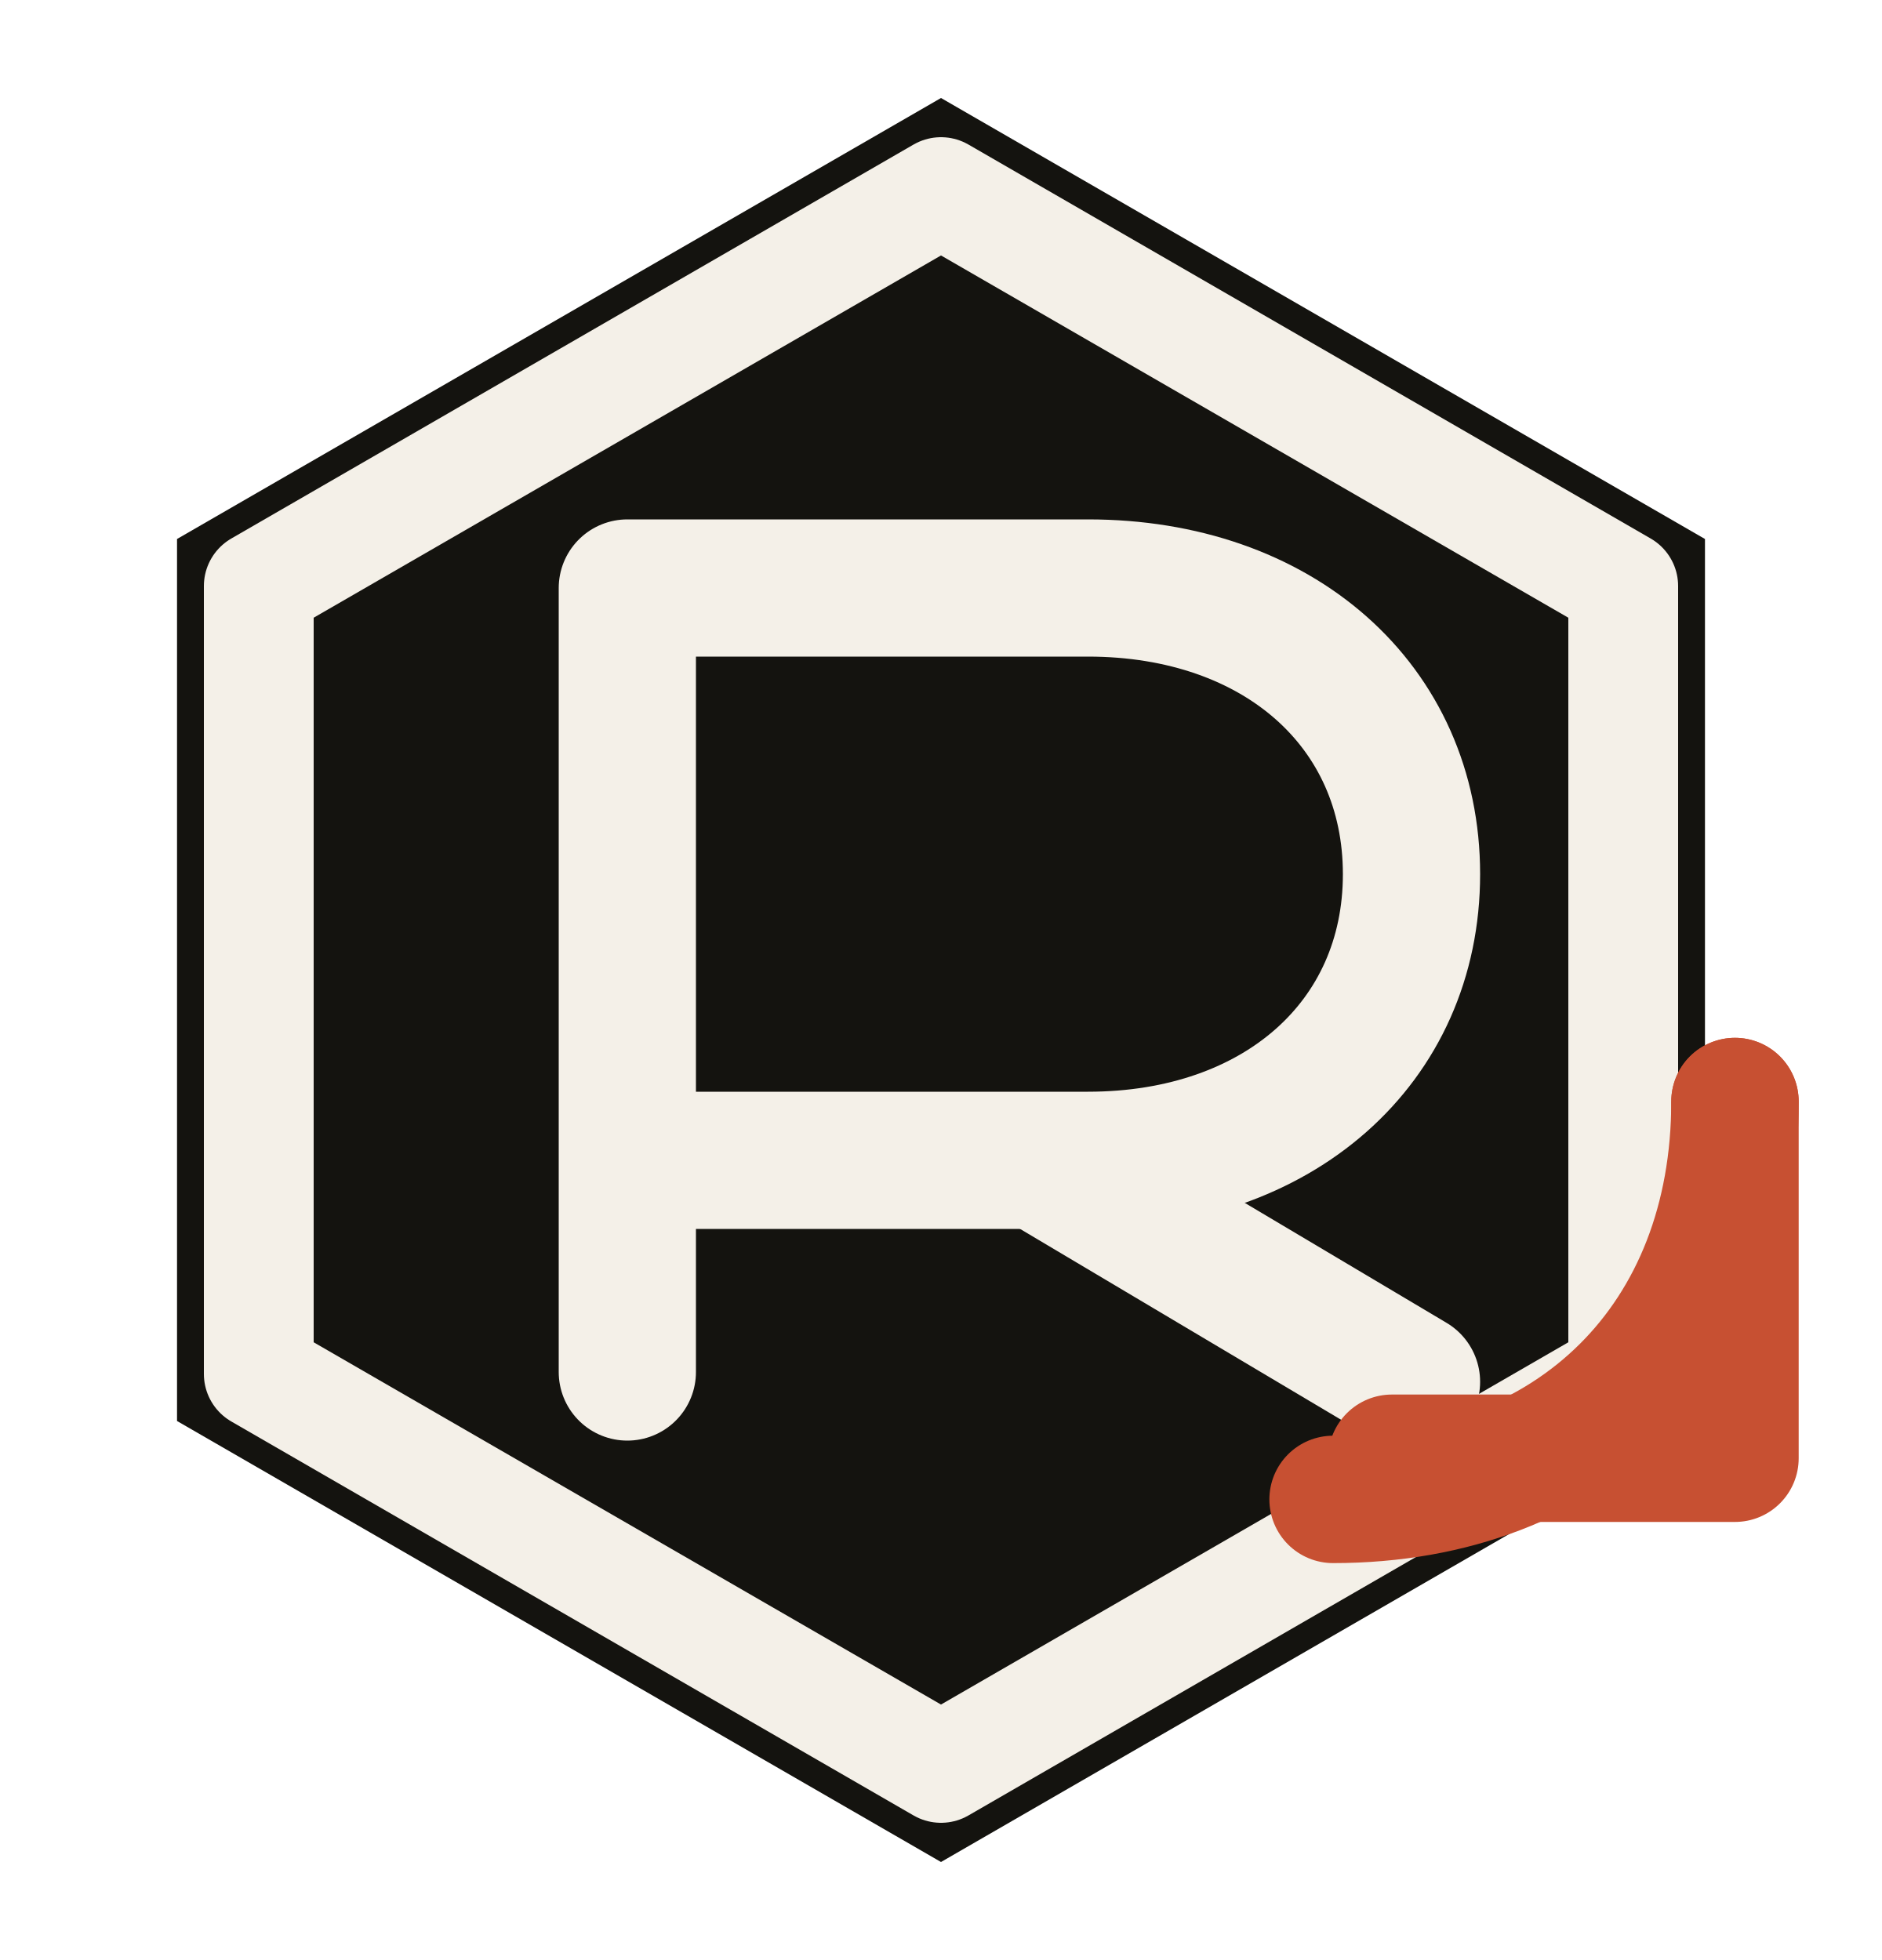
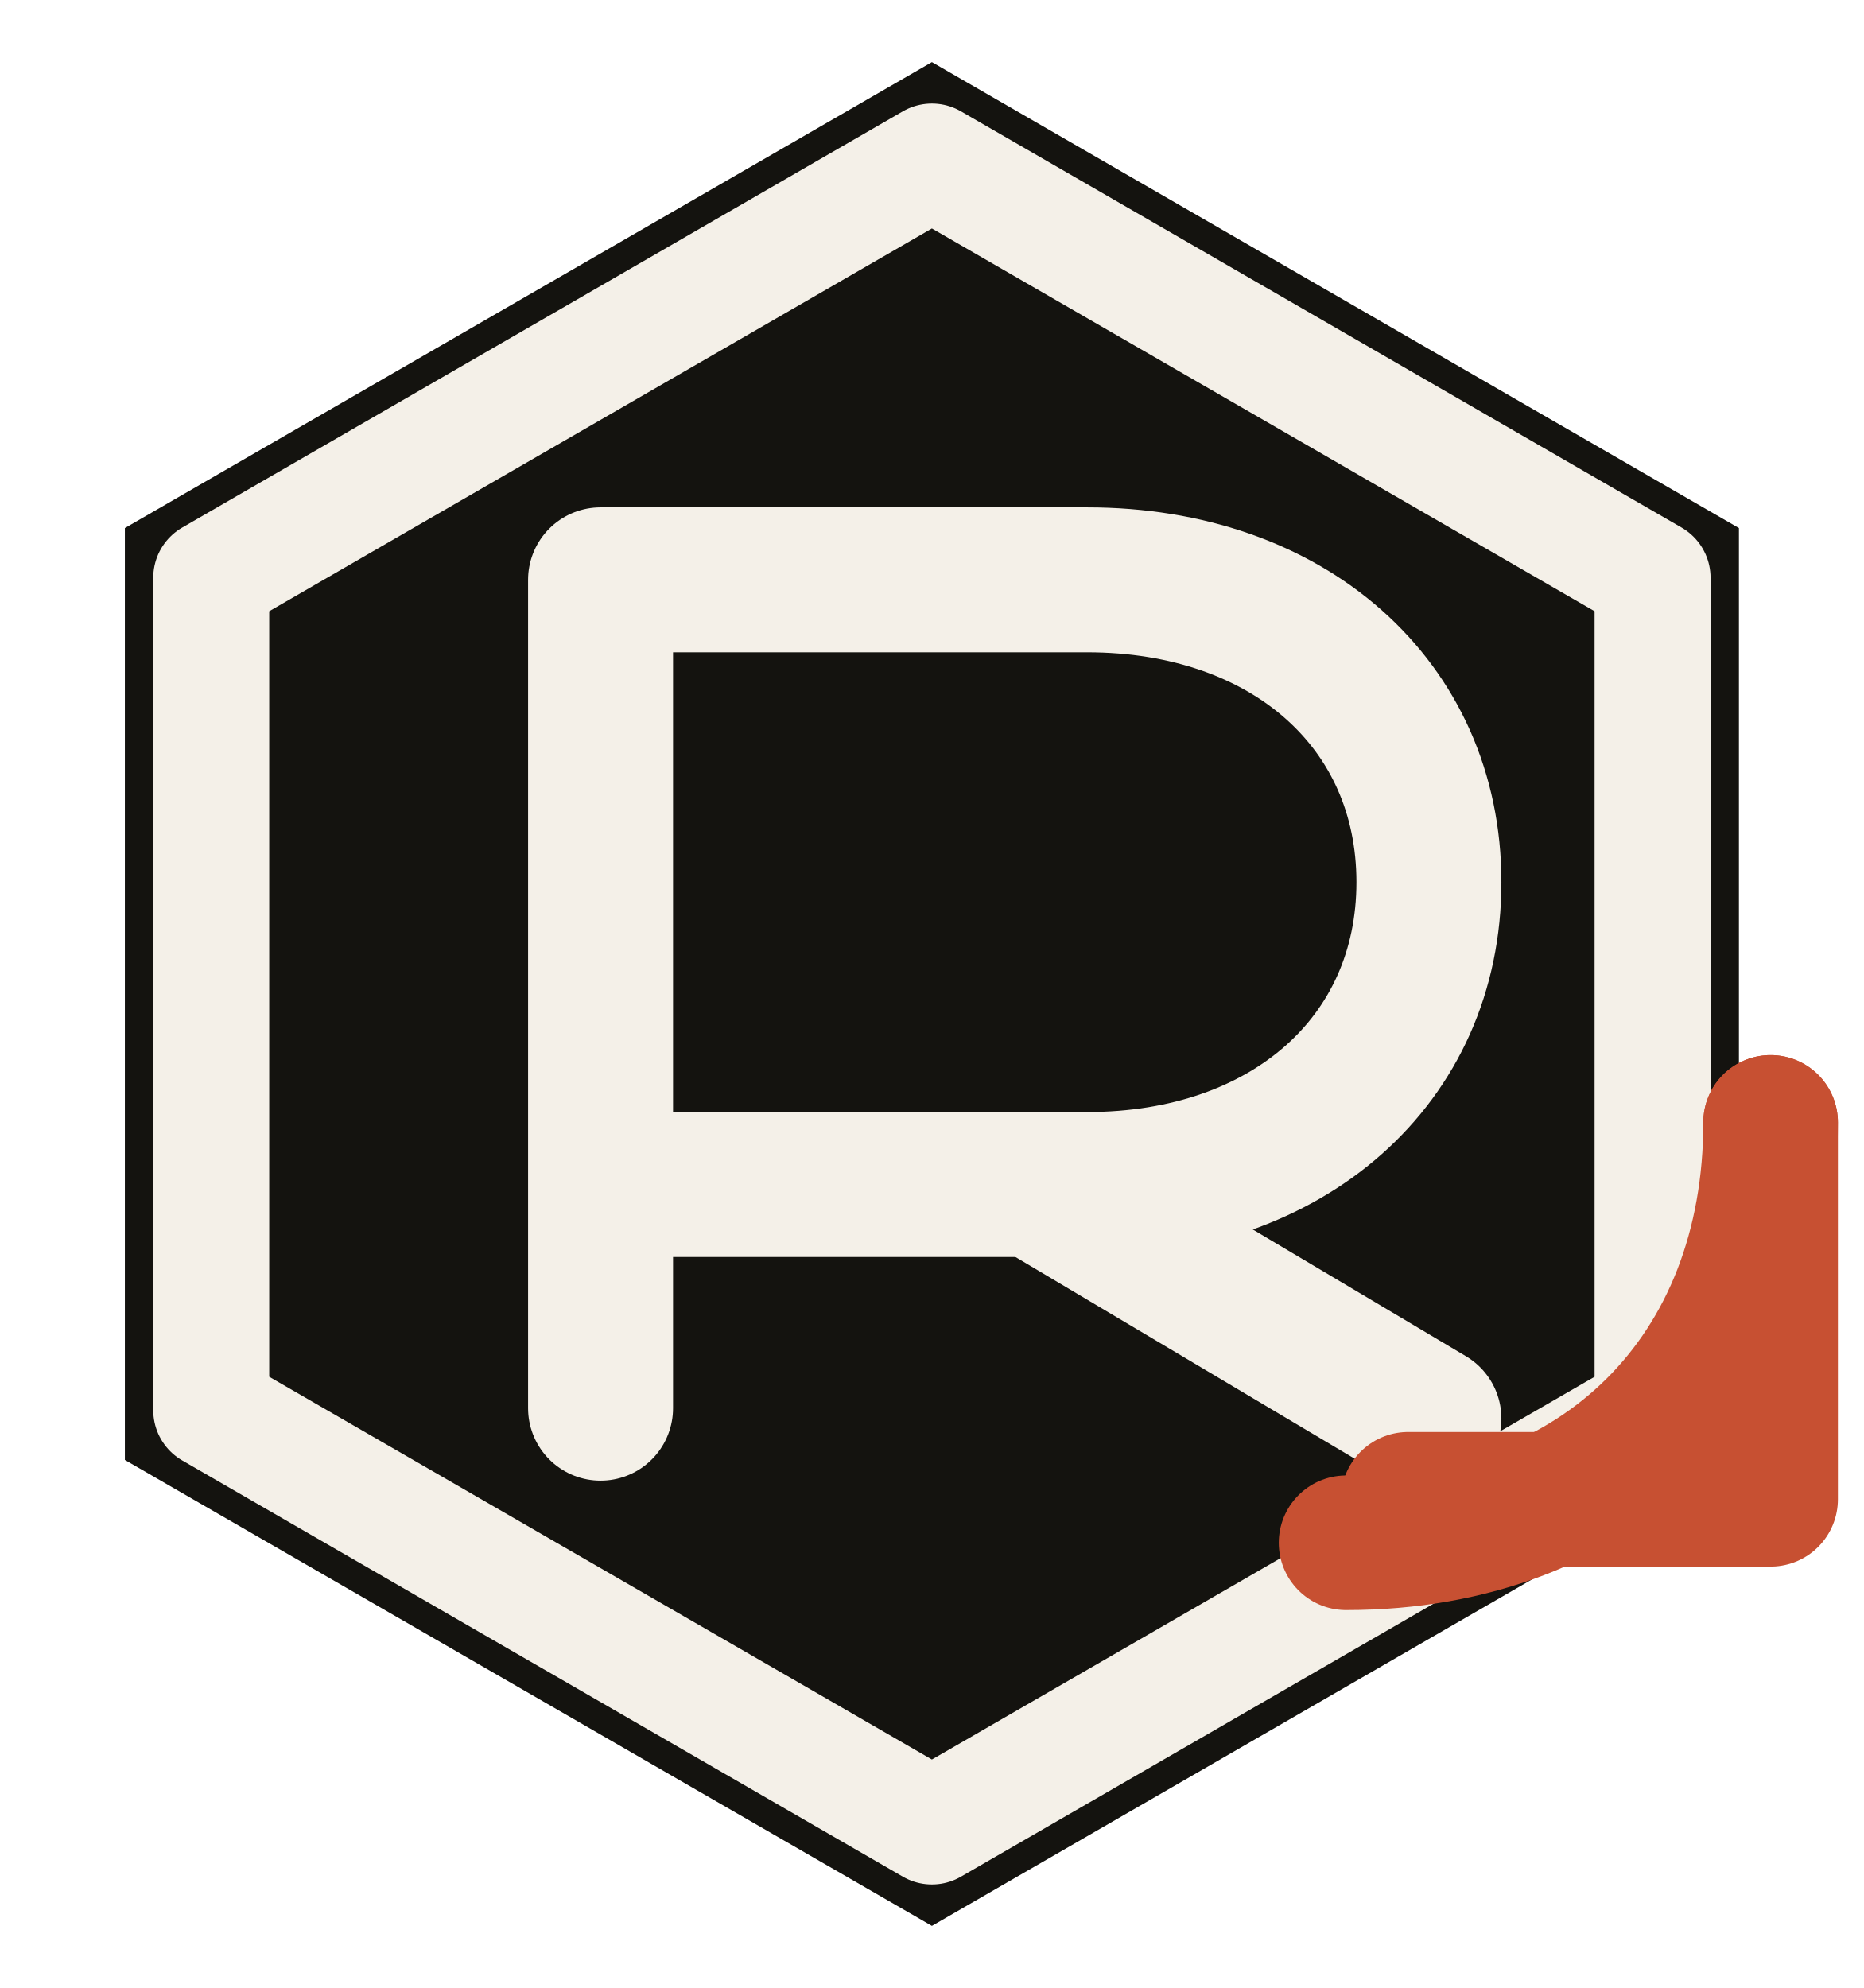
- <svg xmlns="http://www.w3.org/2000/svg" viewBox="2 0 96 100" fill="none">
+ <svg xmlns="http://www.w3.org/2000/svg" viewBox="5 2 90 96" fill="none">
  <path d="M50 5 L88.97 27.5 V72.5 L50 95 L11.03 72.5 V27.5 Z" fill="#14130f" />
  <path d="M50 9.8 L84.8 29.9 V70.1 L50 90.2 L15.2 70.1 V29.9 Z" stroke="#f4f0e8" stroke-width="5.6" stroke-linejoin="round" />
  <path d="M34 70 V30 H57.5 C67.2 30 74 36 74 44.6 C74 53.2 67.2 59.2 57.5 59.2 H34" stroke="#f4f0e8" stroke-width="7" stroke-linecap="round" stroke-linejoin="round" />
  <path d="M55.5 59.5 L74 70.5" stroke="#f4f0e8" stroke-width="7" stroke-linecap="round" />
  <path d="M70 76.5 C82.3 76.5 90.5 68.3 90.5 56.2" stroke="#c75032" stroke-width="6.5" stroke-linecap="round" />
  <path d="M90.5 56.2 L90.5 74.4 L73 74.4" stroke="#c75032" stroke-width="6.5" stroke-linecap="round" stroke-linejoin="round" />
</svg>
